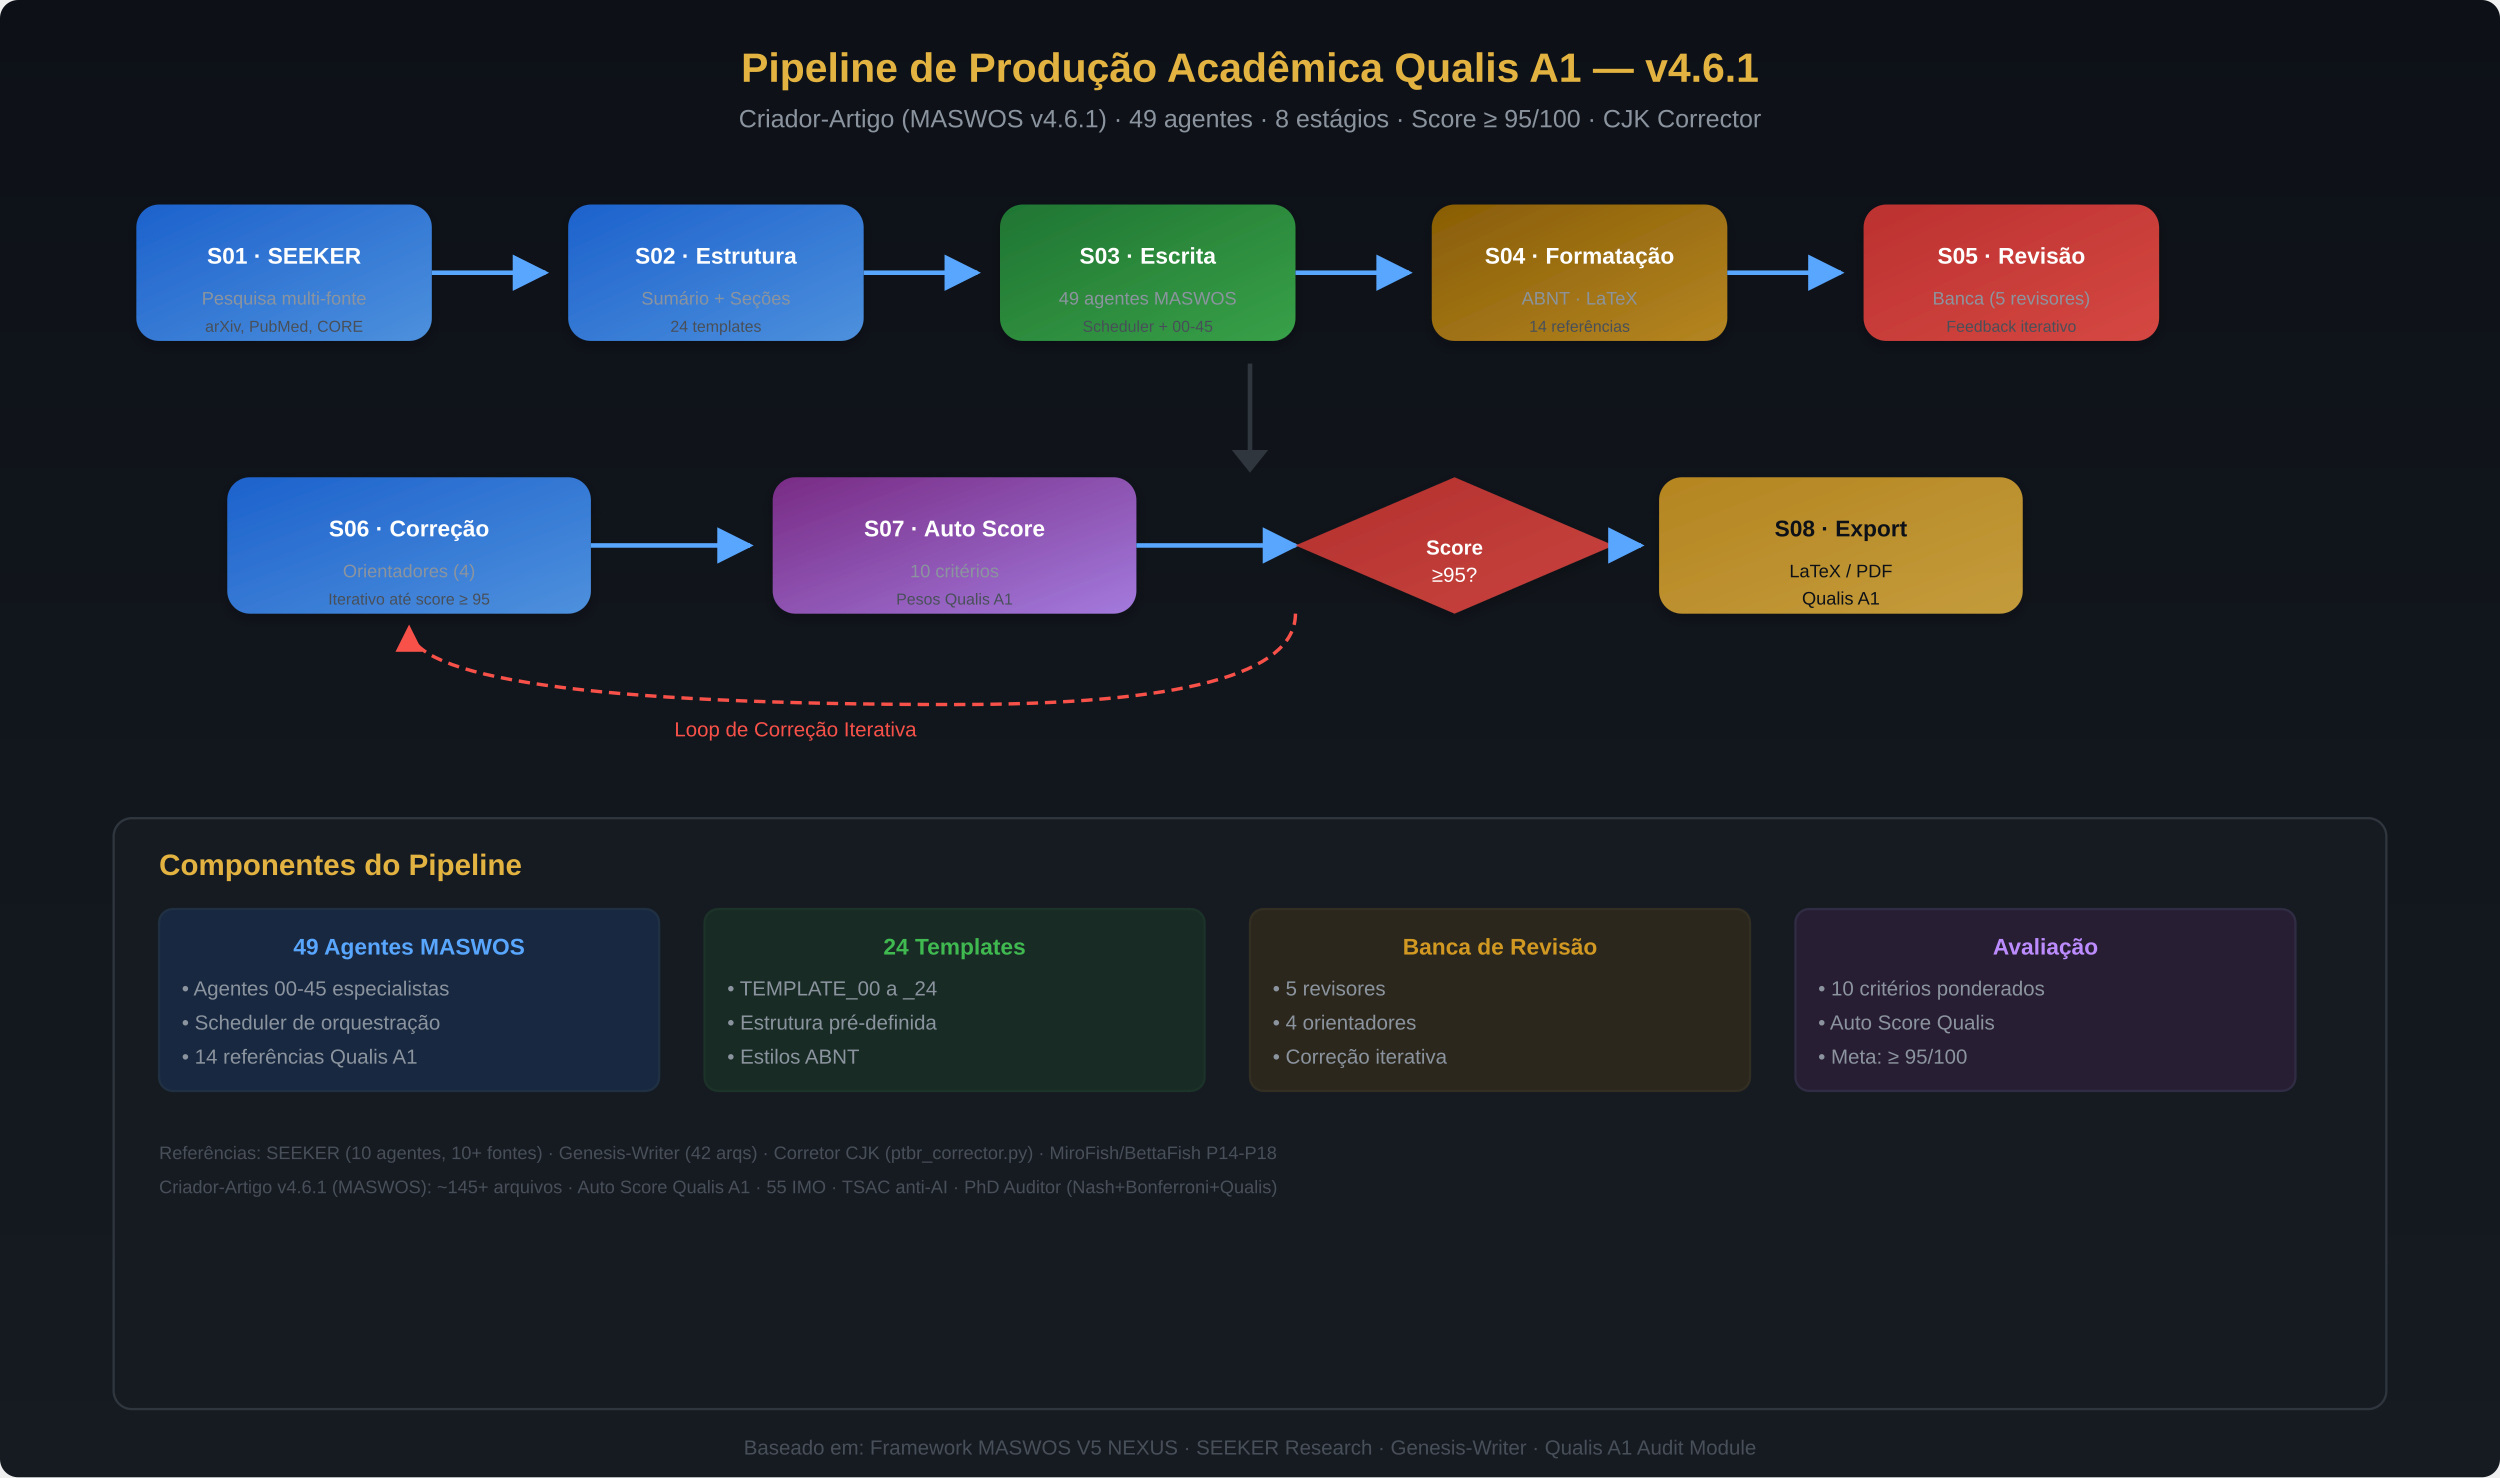
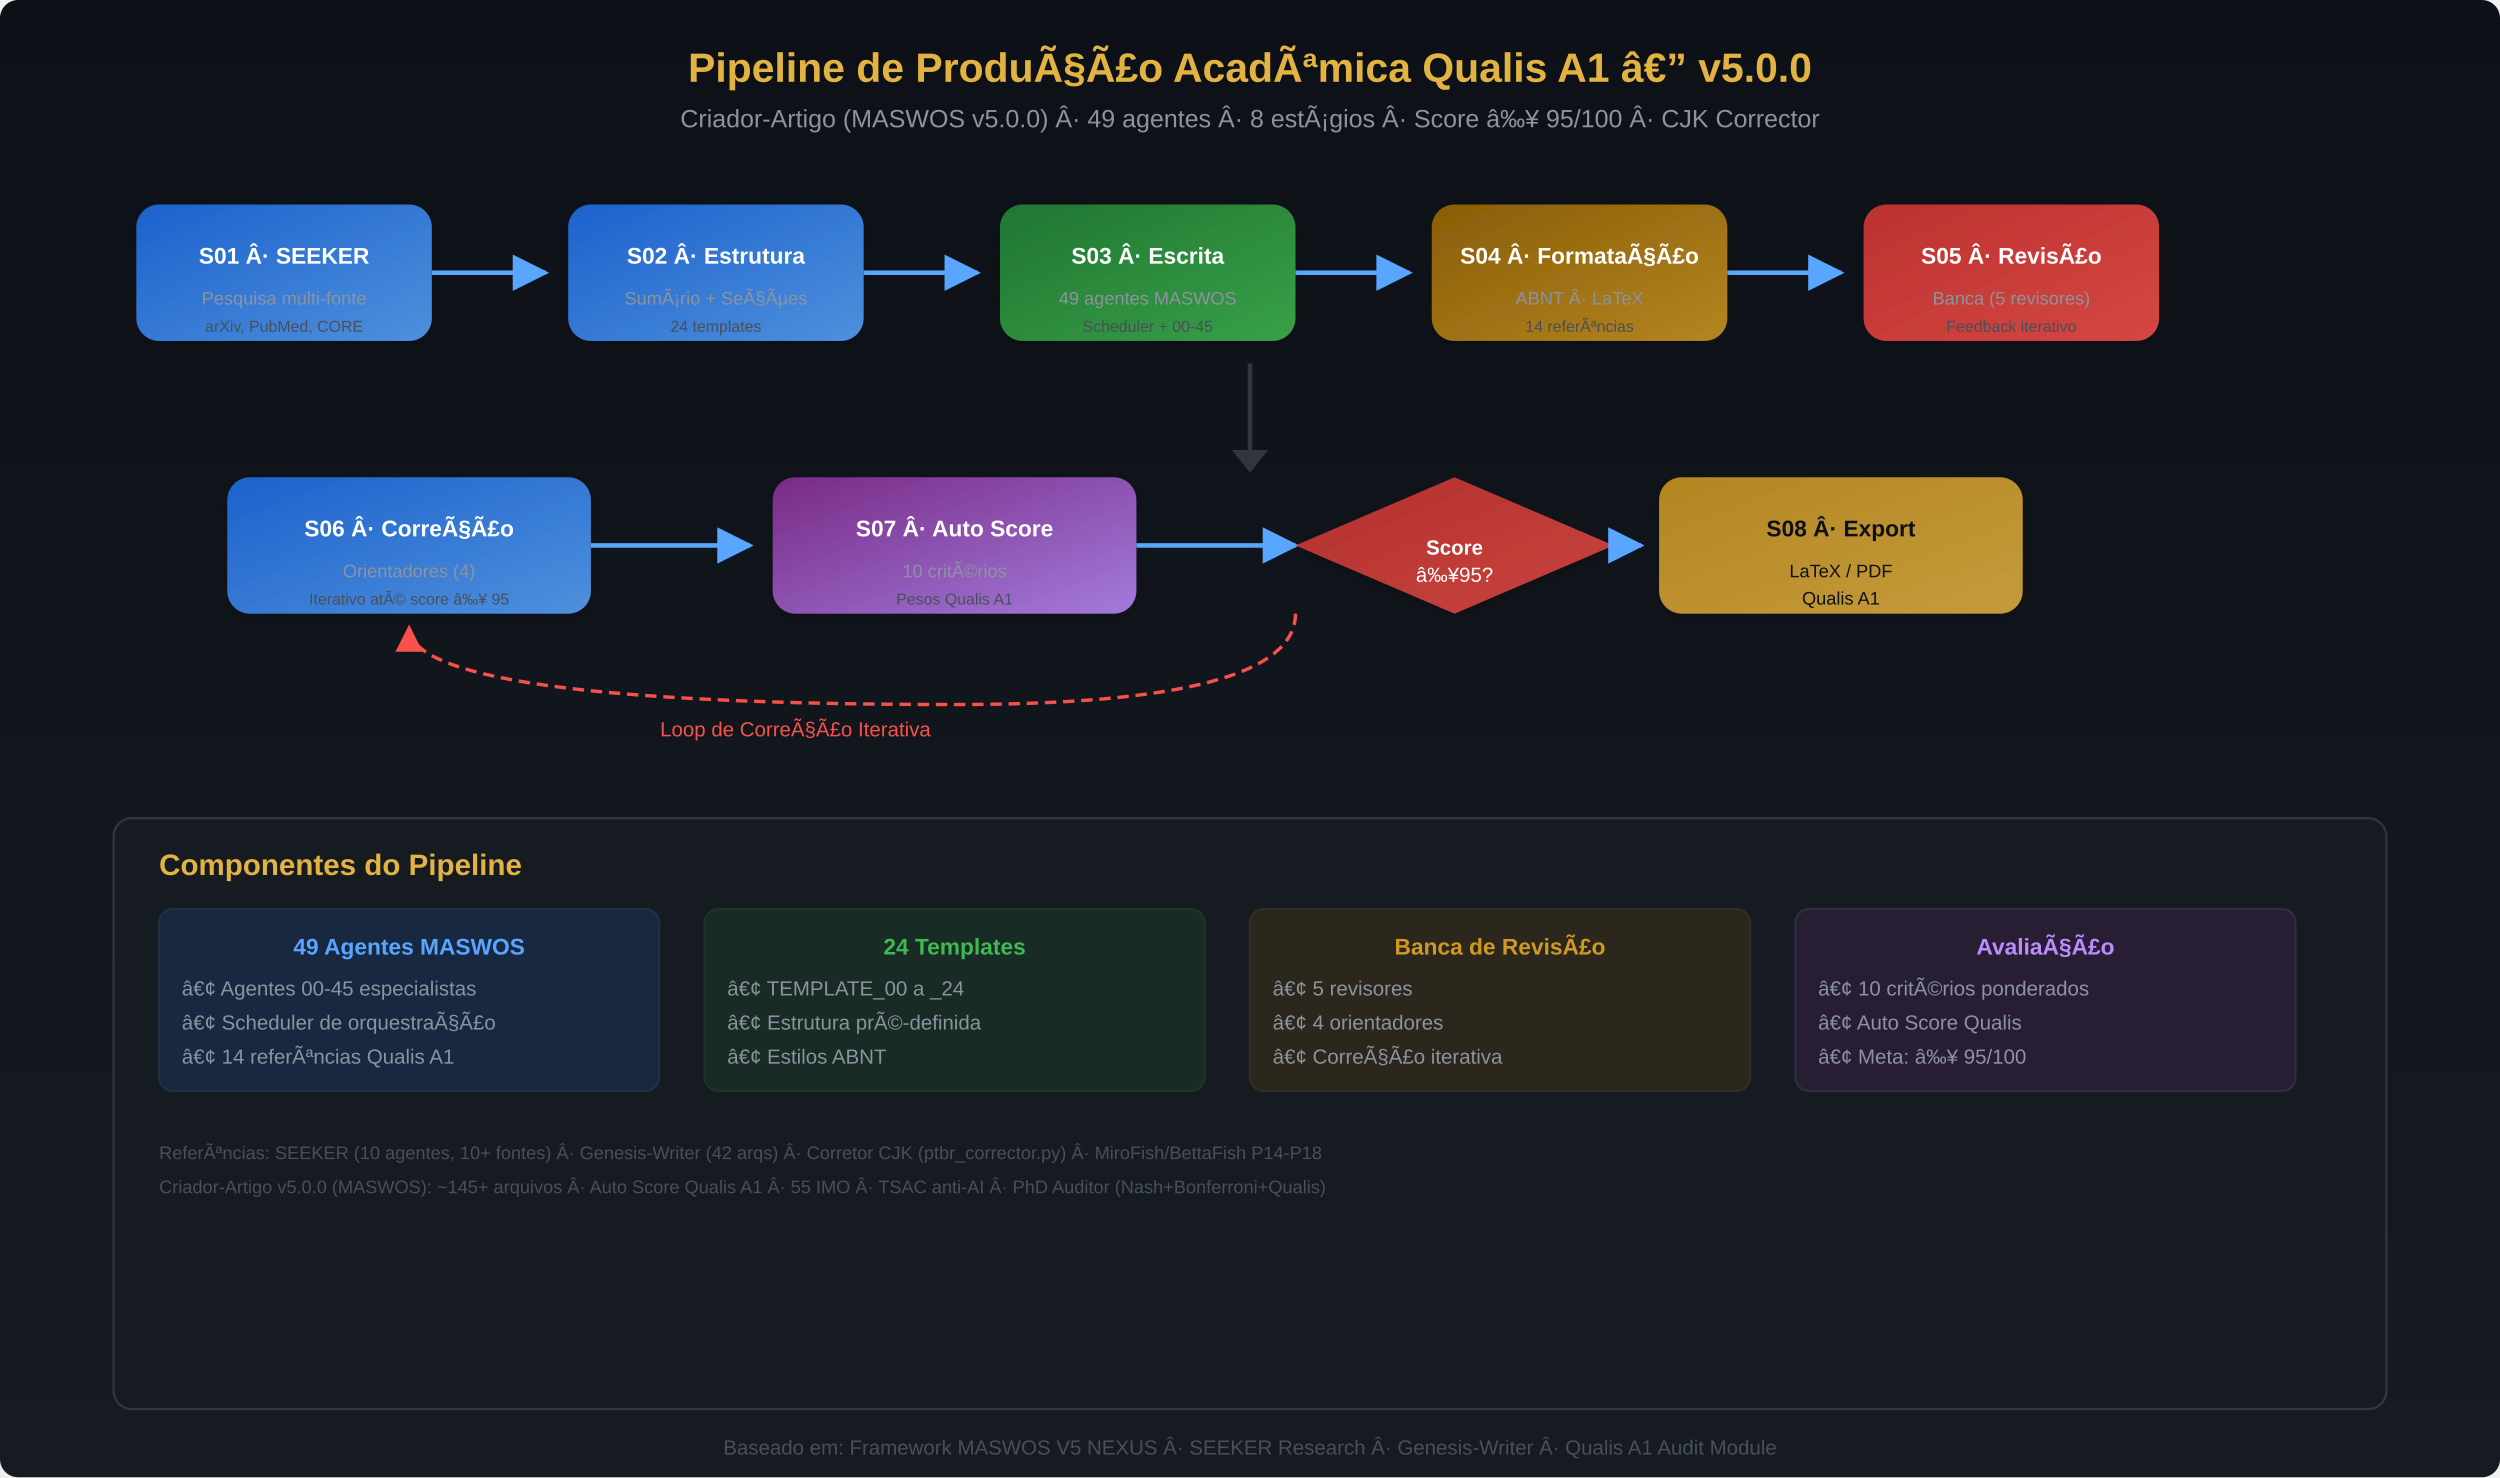
<svg xmlns="http://www.w3.org/2000/svg" viewBox="0 0 1100 650" font-family="Segoe UI, Arial, sans-serif">
  <defs>
    <linearGradient id="bg" x1="0" y1="0" x2="0" y2="1">
      <stop offset="0%" stop-color="#0d1117" />
      <stop offset="100%" stop-color="#161b22" />
    </linearGradient>
    <linearGradient id="step" x1="0" y1="0" x2="1" y2="1">
      <stop offset="0%" stop-color="#1f6feb" />
      <stop offset="100%" stop-color="#58a6ff" />
    </linearGradient>
    <linearGradient id="step2" x1="0" y1="0" x2="1" y2="1">
      <stop offset="0%" stop-color="#238636" />
      <stop offset="100%" stop-color="#3fb950" />
    </linearGradient>
    <linearGradient id="step3" x1="0" y1="0" x2="1" y2="1">
      <stop offset="0%" stop-color="#9e6a03" />
      <stop offset="100%" stop-color="#d29922" />
    </linearGradient>
    <linearGradient id="step4" x1="0" y1="0" x2="1" y2="1">
      <stop offset="0%" stop-color="#da3633" />
      <stop offset="100%" stop-color="#f85149" />
    </linearGradient>
    <linearGradient id="step5" x1="0" y1="0" x2="1" y2="1">
      <stop offset="0%" stop-color="#8b2f97" />
      <stop offset="100%" stop-color="#bc8cff" />
    </linearGradient>
    <linearGradient id="final" x1="0" y1="0" x2="1" y2="1">
      <stop offset="0%" stop-color="#d29922" />
      <stop offset="100%" stop-color="#e3b341" />
    </linearGradient>
    <filter id="shadow">
      <feDropShadow dx="0" dy="2" stdDeviation="3" flood-opacity="0.3" />
    </filter>
    <marker id="arrow" viewBox="0 0 10 10" refX="9" refY="5" markerWidth="8" markerHeight="8" orient="auto">
      <path d="M0,0 L10,5 L0,10 Z" fill="#58a6ff" />
    </marker>
    <marker id="arrow2" viewBox="0 0 10 10" refX="9" refY="5" markerWidth="8" markerHeight="8" orient="auto">
      <path d="M0,0 L10,5 L0,10 Z" fill="#f85149" />
    </marker>
  </defs>
  <rect width="1100" height="650" fill="url(#bg)" rx="8" />
-   <text x="550" y="36" text-anchor="middle" fill="#e3b341" font-size="18" font-weight="bold">Pipeline de Produção Acadêmica Qualis A1 — v4.6.1</text>
-   <text x="550" y="56" text-anchor="middle" fill="#8b949e" font-size="11">Criador-Artigo (MASWOS v4.6.1) · 49 agentes · 8 estágios · Score ≥ 95/100 · CJK Corrector</text>
+   <text x="550" y="36" text-anchor="middle" fill="#e3b341" font-size="18" font-weight="bold">Pipeline de ProduÃ§Ã£o AcadÃªmica Qualis A1 â€” v5.0.0</text>
+   <text x="550" y="56" text-anchor="middle" fill="#8b949e" font-size="11">Criador-Artigo (MASWOS v5.0.0) Â· 49 agentes Â· 8 estÃ¡gios Â· Score â‰¥ 95/100 Â· CJK Corrector</text>
  <rect x="60" y="90" width="130" height="60" rx="10" fill="url(#step)" opacity="0.85" filter="url(#shadow)" />
-   <text x="125" y="116" text-anchor="middle" fill="#fff" font-size="10" font-weight="bold">S01 · SEEKER</text>
+   <text x="125" y="116" text-anchor="middle" fill="#fff" font-size="10" font-weight="bold">S01 Â· SEEKER</text>
  <text x="125" y="134" text-anchor="middle" fill="#8b949e" font-size="8">Pesquisa multi-fonte</text>
  <text x="125" y="146" text-anchor="middle" fill="#484f58" font-size="7">arXiv, PubMed, CORE</text>
  <line x1="190" y1="120" x2="240" y2="120" stroke="#58a6ff" stroke-width="2" marker-end="url(#arrow)" />
  <rect x="250" y="90" width="130" height="60" rx="10" fill="url(#step)" opacity="0.85" filter="url(#shadow)" />
-   <text x="315" y="116" text-anchor="middle" fill="#fff" font-size="10" font-weight="bold">S02 · Estrutura</text>
-   <text x="315" y="134" text-anchor="middle" fill="#8b949e" font-size="8">Sumário + Seções</text>
+   <text x="315" y="116" text-anchor="middle" fill="#fff" font-size="10" font-weight="bold">S02 Â· Estrutura</text>
+   <text x="315" y="134" text-anchor="middle" fill="#8b949e" font-size="8">SumÃ¡rio + SeÃ§Ãµes</text>
  <text x="315" y="146" text-anchor="middle" fill="#484f58" font-size="7">24 templates</text>
  <line x1="380" y1="120" x2="430" y2="120" stroke="#58a6ff" stroke-width="2" marker-end="url(#arrow)" />
  <rect x="440" y="90" width="130" height="60" rx="10" fill="url(#step2)" opacity="0.85" filter="url(#shadow)" />
-   <text x="505" y="116" text-anchor="middle" fill="#fff" font-size="10" font-weight="bold">S03 · Escrita</text>
+   <text x="505" y="116" text-anchor="middle" fill="#fff" font-size="10" font-weight="bold">S03 Â· Escrita</text>
  <text x="505" y="134" text-anchor="middle" fill="#8b949e" font-size="8">49 agentes MASWOS</text>
  <text x="505" y="146" text-anchor="middle" fill="#484f58" font-size="7">Scheduler + 00-45</text>
  <line x1="570" y1="120" x2="620" y2="120" stroke="#58a6ff" stroke-width="2" marker-end="url(#arrow)" />
  <rect x="630" y="90" width="130" height="60" rx="10" fill="url(#step3)" opacity="0.85" filter="url(#shadow)" />
-   <text x="695" y="116" text-anchor="middle" fill="#fff" font-size="10" font-weight="bold">S04 · Formatação</text>
-   <text x="695" y="134" text-anchor="middle" fill="#8b949e" font-size="8">ABNT · LaTeX</text>
-   <text x="695" y="146" text-anchor="middle" fill="#484f58" font-size="7">14 referências</text>
+   <text x="695" y="116" text-anchor="middle" fill="#fff" font-size="10" font-weight="bold">S04 Â· FormataÃ§Ã£o</text>
+   <text x="695" y="134" text-anchor="middle" fill="#8b949e" font-size="8">ABNT Â· LaTeX</text>
+   <text x="695" y="146" text-anchor="middle" fill="#484f58" font-size="7">14 referÃªncias</text>
  <line x1="760" y1="120" x2="810" y2="120" stroke="#58a6ff" stroke-width="2" marker-end="url(#arrow)" />
  <rect x="820" y="90" width="130" height="60" rx="10" fill="url(#step4)" opacity="0.85" filter="url(#shadow)" />
-   <text x="885" y="116" text-anchor="middle" fill="#fff" font-size="10" font-weight="bold">S05 · Revisão</text>
+   <text x="885" y="116" text-anchor="middle" fill="#fff" font-size="10" font-weight="bold">S05 Â· RevisÃ£o</text>
  <text x="885" y="134" text-anchor="middle" fill="#8b949e" font-size="8">Banca (5 revisores)</text>
  <text x="885" y="146" text-anchor="middle" fill="#484f58" font-size="7">Feedback iterativo</text>
  <line x1="550" y1="160" x2="550" y2="200" stroke="#30363d" stroke-width="2" />
  <polygon points="542,198 550,208 558,198" fill="#30363d" />
  <rect x="100" y="210" width="160" height="60" rx="10" fill="url(#step)" opacity="0.85" filter="url(#shadow)" />
-   <text x="180" y="236" text-anchor="middle" fill="#fff" font-size="10" font-weight="bold">S06 · Correção</text>
+   <text x="180" y="236" text-anchor="middle" fill="#fff" font-size="10" font-weight="bold">S06 Â· CorreÃ§Ã£o</text>
  <text x="180" y="254" text-anchor="middle" fill="#8b949e" font-size="8">Orientadores (4)</text>
-   <text x="180" y="266" text-anchor="middle" fill="#484f58" font-size="7">Iterativo até score ≥ 95</text>
+   <text x="180" y="266" text-anchor="middle" fill="#484f58" font-size="7">Iterativo atÃ© score â‰¥ 95</text>
  <line x1="260" y1="240" x2="330" y2="240" stroke="#58a6ff" stroke-width="2" marker-end="url(#arrow)" />
  <rect x="340" y="210" width="160" height="60" rx="10" fill="url(#step5)" opacity="0.85" filter="url(#shadow)" />
-   <text x="420" y="236" text-anchor="middle" fill="#fff" font-size="10" font-weight="bold">S07 · Auto Score</text>
-   <text x="420" y="254" text-anchor="middle" fill="#8b949e" font-size="8">10 critérios</text>
+   <text x="420" y="236" text-anchor="middle" fill="#fff" font-size="10" font-weight="bold">S07 Â· Auto Score</text>
+   <text x="420" y="254" text-anchor="middle" fill="#8b949e" font-size="8">10 critÃ©rios</text>
  <text x="420" y="266" text-anchor="middle" fill="#484f58" font-size="7">Pesos Qualis A1</text>
  <line x1="500" y1="240" x2="570" y2="240" stroke="#58a6ff" stroke-width="2" marker-end="url(#arrow)" />
  <polygon points="640,210 710,240 640,270 570,240" fill="url(#step4)" opacity="0.8" filter="url(#shadow)" />
  <text x="640" y="244" text-anchor="middle" fill="#fff" font-size="9" font-weight="bold">Score</text>
-   <text x="640" y="256" text-anchor="middle" fill="#fff" font-size="9">≥95?</text>
+   <text x="640" y="256" text-anchor="middle" fill="#fff" font-size="9">â‰¥95?</text>
  <path d="M570,270 Q570,310 420,310 Q180,310 180,276" fill="none" stroke="#f85149" stroke-width="1.5" stroke-dasharray="5,3" marker-end="url(#arrow2)" />
-   <text x="350" y="324" text-anchor="middle" fill="#f85149" font-size="9">Loop de Correção Iterativa</text>
+   <text x="350" y="324" text-anchor="middle" fill="#f85149" font-size="9">Loop de CorreÃ§Ã£o Iterativa</text>
  <rect x="730" y="210" width="160" height="60" rx="10" fill="url(#final)" opacity="0.85" filter="url(#shadow)" />
-   <text x="810" y="236" text-anchor="middle" fill="#0d1117" font-size="10" font-weight="bold">S08 · Export</text>
+   <text x="810" y="236" text-anchor="middle" fill="#0d1117" font-size="10" font-weight="bold">S08 Â· Export</text>
  <text x="810" y="254" text-anchor="middle" fill="#0d1117" font-size="8">LaTeX / PDF</text>
  <text x="810" y="266" text-anchor="middle" fill="#0d1117" font-size="8">Qualis A1</text>
  <line x1="710" y1="240" x2="722" y2="240" stroke="#58a6ff" stroke-width="2" marker-end="url(#arrow)" />
  <rect x="50" y="360" width="1000" height="260" rx="8" fill="#161b22" stroke="#30363d" stroke-width="1" />
  <text x="70" y="385" fill="#e3b341" font-size="13" font-weight="bold">Componentes do Pipeline</text>
  <rect x="70" y="400" width="220" height="80" rx="6" fill="#1f6feb" opacity="0.15" stroke="#58a6ff" stroke-width="1" />
  <text x="180" y="420" text-anchor="middle" fill="#58a6ff" font-size="10" font-weight="bold">49 Agentes MASWOS</text>
-   <text x="80" y="438" fill="#8b949e" font-size="9">• Agentes 00-45 especialistas</text>
-   <text x="80" y="453" fill="#8b949e" font-size="9">• Scheduler de orquestração</text>
-   <text x="80" y="468" fill="#8b949e" font-size="9">• 14 referências Qualis A1</text>
+   <text x="80" y="438" fill="#8b949e" font-size="9">â€¢ Agentes 00-45 especialistas</text>
+   <text x="80" y="453" fill="#8b949e" font-size="9">â€¢ Scheduler de orquestraÃ§Ã£o</text>
+   <text x="80" y="468" fill="#8b949e" font-size="9">â€¢ 14 referÃªncias Qualis A1</text>
  <rect x="310" y="400" width="220" height="80" rx="6" fill="#238636" opacity="0.15" stroke="#3fb950" stroke-width="1" />
  <text x="420" y="420" text-anchor="middle" fill="#3fb950" font-size="10" font-weight="bold">24 Templates</text>
-   <text x="320" y="438" fill="#8b949e" font-size="9">• TEMPLATE_00 a _24</text>
-   <text x="320" y="453" fill="#8b949e" font-size="9">• Estrutura pré-definida</text>
-   <text x="320" y="468" fill="#8b949e" font-size="9">• Estilos ABNT</text>
+   <text x="320" y="438" fill="#8b949e" font-size="9">â€¢ TEMPLATE_00 a _24</text>
+   <text x="320" y="453" fill="#8b949e" font-size="9">â€¢ Estrutura prÃ©-definida</text>
+   <text x="320" y="468" fill="#8b949e" font-size="9">â€¢ Estilos ABNT</text>
  <rect x="550" y="400" width="220" height="80" rx="6" fill="#9e6a03" opacity="0.15" stroke="#d29922" stroke-width="1" />
-   <text x="660" y="420" text-anchor="middle" fill="#d29922" font-size="10" font-weight="bold">Banca de Revisão</text>
-   <text x="560" y="438" fill="#8b949e" font-size="9">• 5 revisores</text>
-   <text x="560" y="453" fill="#8b949e" font-size="9">• 4 orientadores</text>
-   <text x="560" y="468" fill="#8b949e" font-size="9">• Correção iterativa</text>
+   <text x="660" y="420" text-anchor="middle" fill="#d29922" font-size="10" font-weight="bold">Banca de RevisÃ£o</text>
+   <text x="560" y="438" fill="#8b949e" font-size="9">â€¢ 5 revisores</text>
+   <text x="560" y="453" fill="#8b949e" font-size="9">â€¢ 4 orientadores</text>
+   <text x="560" y="468" fill="#8b949e" font-size="9">â€¢ CorreÃ§Ã£o iterativa</text>
  <rect x="790" y="400" width="220" height="80" rx="6" fill="#8b2f97" opacity="0.15" stroke="#bc8cff" stroke-width="1" />
-   <text x="900" y="420" text-anchor="middle" fill="#bc8cff" font-size="10" font-weight="bold">Avaliação</text>
-   <text x="800" y="438" fill="#8b949e" font-size="9">• 10 critérios ponderados</text>
-   <text x="800" y="453" fill="#8b949e" font-size="9">• Auto Score Qualis</text>
-   <text x="800" y="468" fill="#8b949e" font-size="9">• Meta: ≥ 95/100</text>
-   <text x="70" y="510" fill="#484f58" font-size="8">Referências: SEEKER (10 agentes, 10+ fontes) · Genesis-Writer (42 arqs) · Corretor CJK (ptbr_corrector.py) · MiroFish/BettaFish P14-P18</text>
-   <text x="70" y="525" fill="#484f58" font-size="8">Criador-Artigo v4.6.1 (MASWOS): ~145+ arquivos · Auto Score Qualis A1 · 55 IMO · TSAC anti-AI · PhD Auditor (Nash+Bonferroni+Qualis)</text>
-   <text x="550" y="640" text-anchor="middle" fill="#484f58" font-size="9">Baseado em: Framework MASWOS V5 NEXUS · SEEKER Research · Genesis-Writer · Qualis A1 Audit Module</text>
+   <text x="900" y="420" text-anchor="middle" fill="#bc8cff" font-size="10" font-weight="bold">AvaliaÃ§Ã£o</text>
+   <text x="800" y="438" fill="#8b949e" font-size="9">â€¢ 10 critÃ©rios ponderados</text>
+   <text x="800" y="453" fill="#8b949e" font-size="9">â€¢ Auto Score Qualis</text>
+   <text x="800" y="468" fill="#8b949e" font-size="9">â€¢ Meta: â‰¥ 95/100</text>
+   <text x="70" y="510" fill="#484f58" font-size="8">ReferÃªncias: SEEKER (10 agentes, 10+ fontes) Â· Genesis-Writer (42 arqs) Â· Corretor CJK (ptbr_corrector.py) Â· MiroFish/BettaFish P14-P18</text>
+   <text x="70" y="525" fill="#484f58" font-size="8">Criador-Artigo v5.0.0 (MASWOS): ~145+ arquivos Â· Auto Score Qualis A1 Â· 55 IMO Â· TSAC anti-AI Â· PhD Auditor (Nash+Bonferroni+Qualis)</text>
+   <text x="550" y="640" text-anchor="middle" fill="#484f58" font-size="9">Baseado em: Framework MASWOS V5 NEXUS Â· SEEKER Research Â· Genesis-Writer Â· Qualis A1 Audit Module</text>
</svg>
